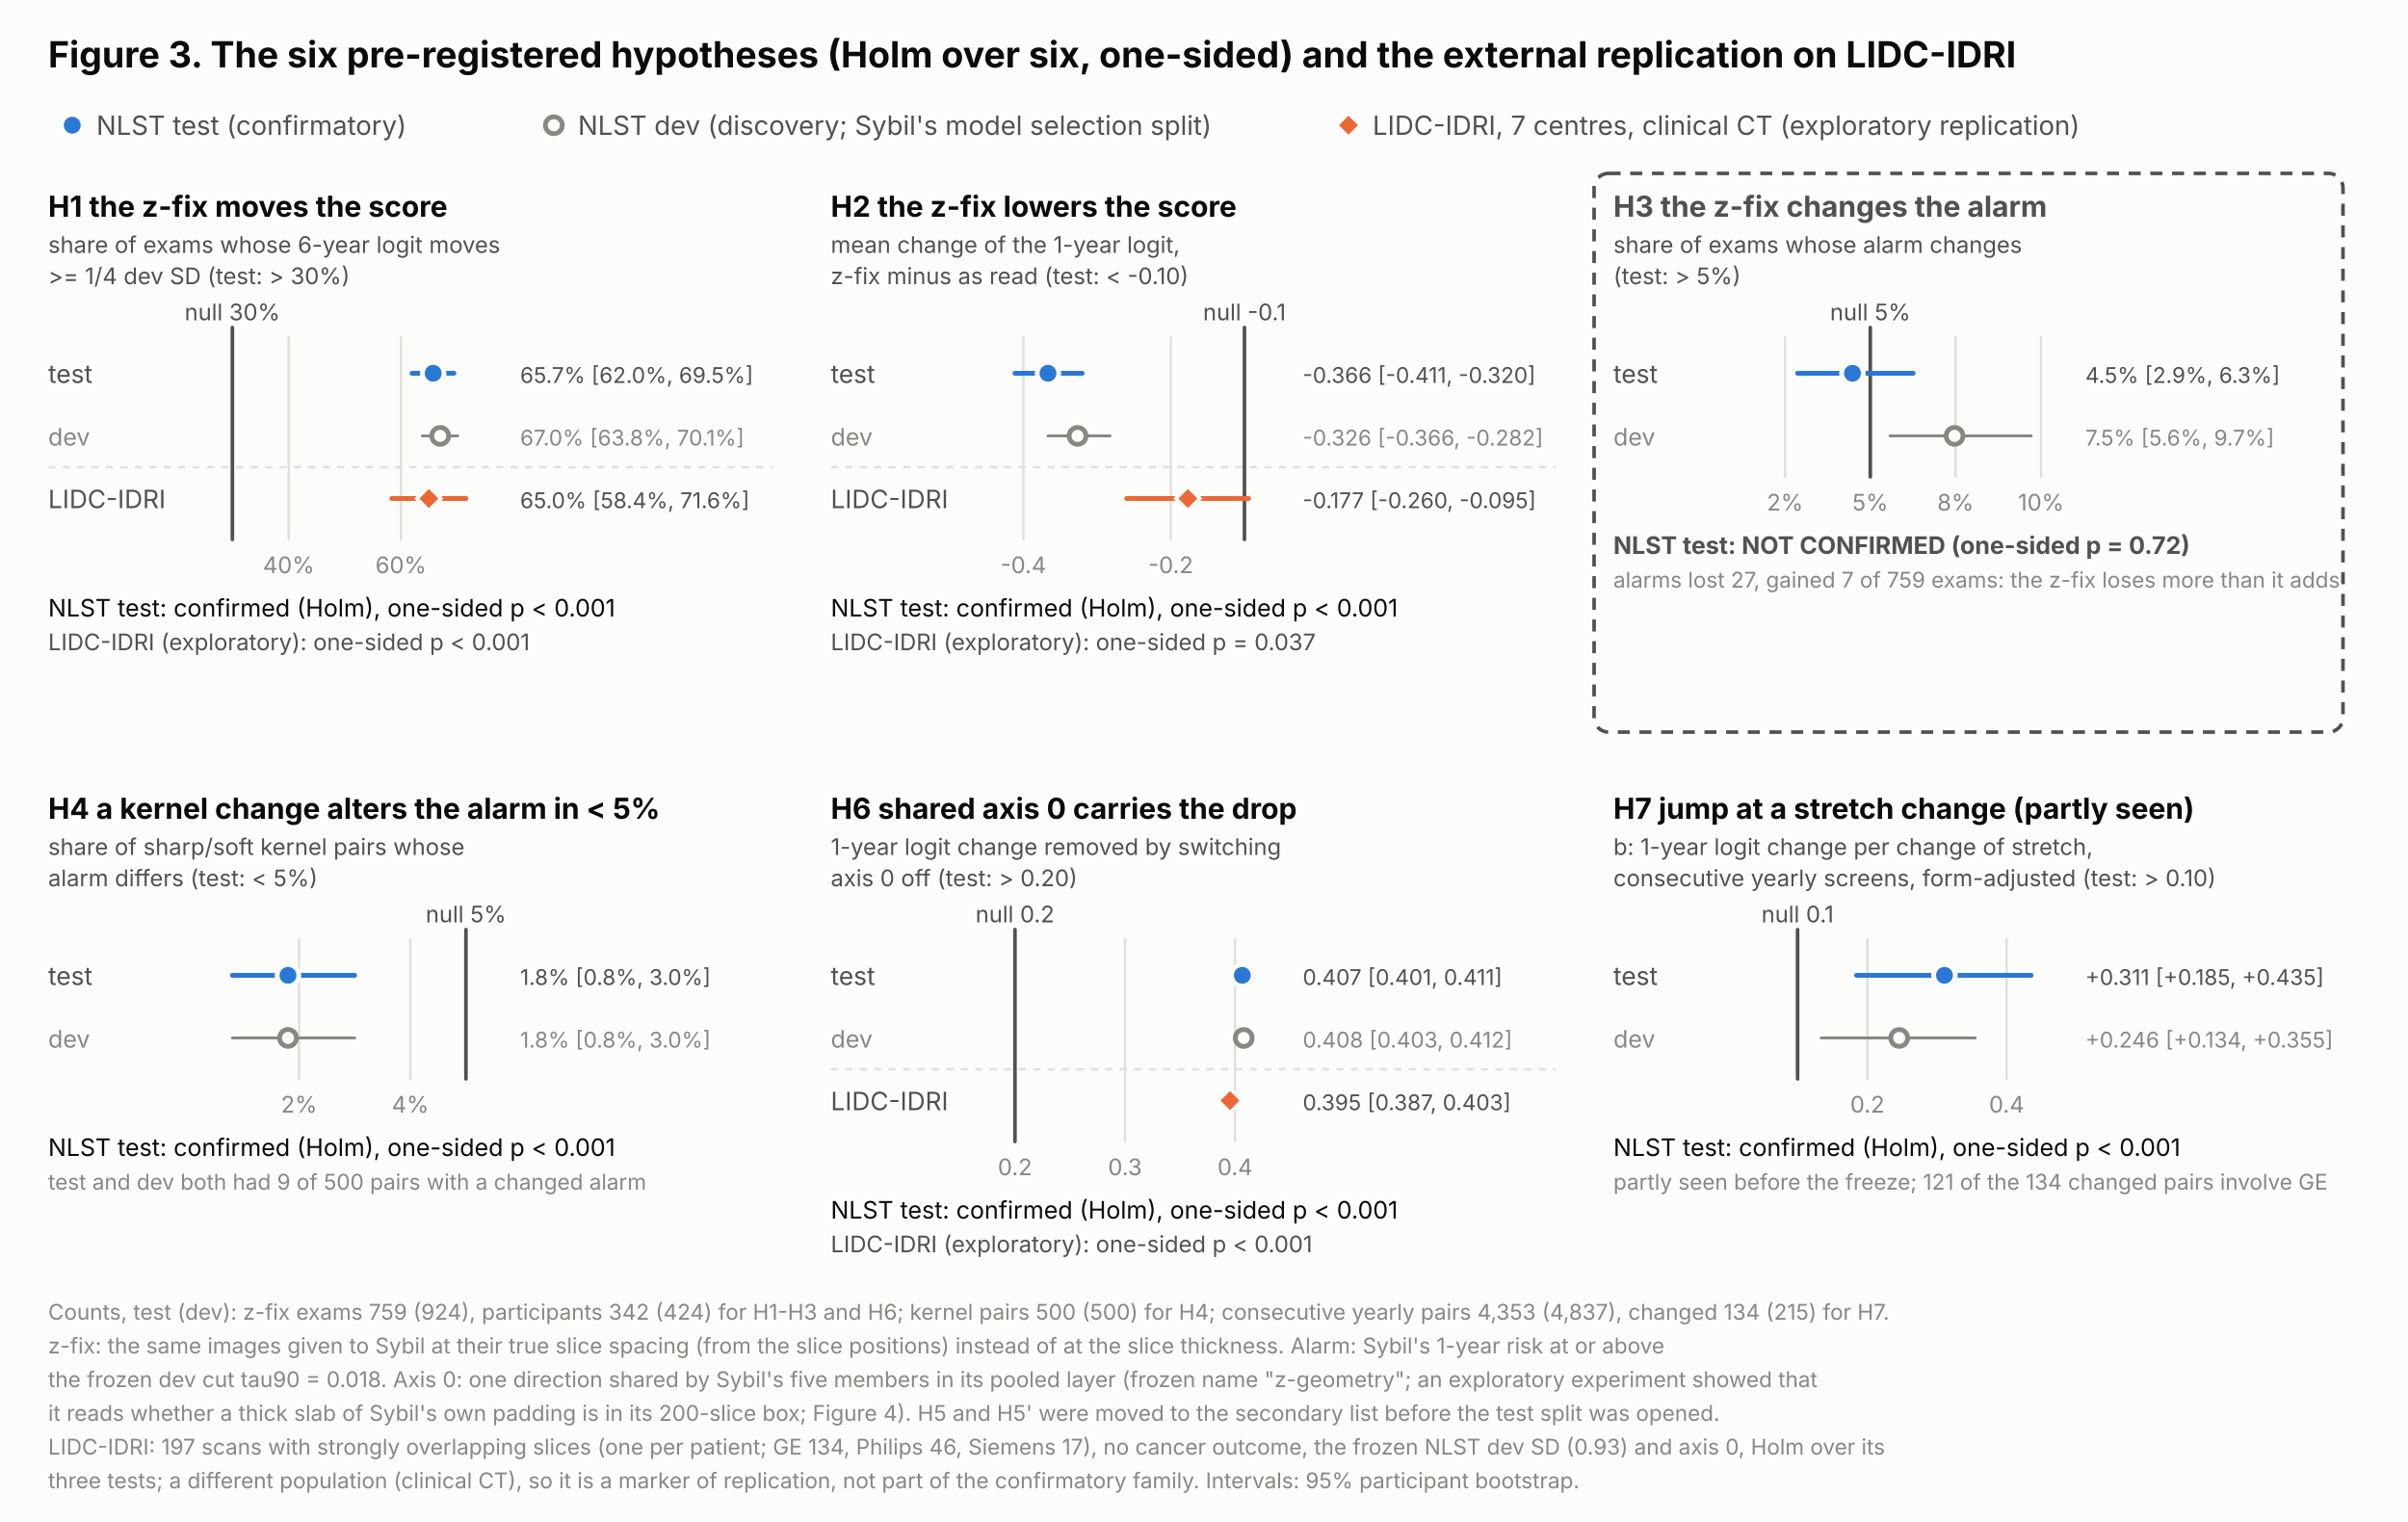
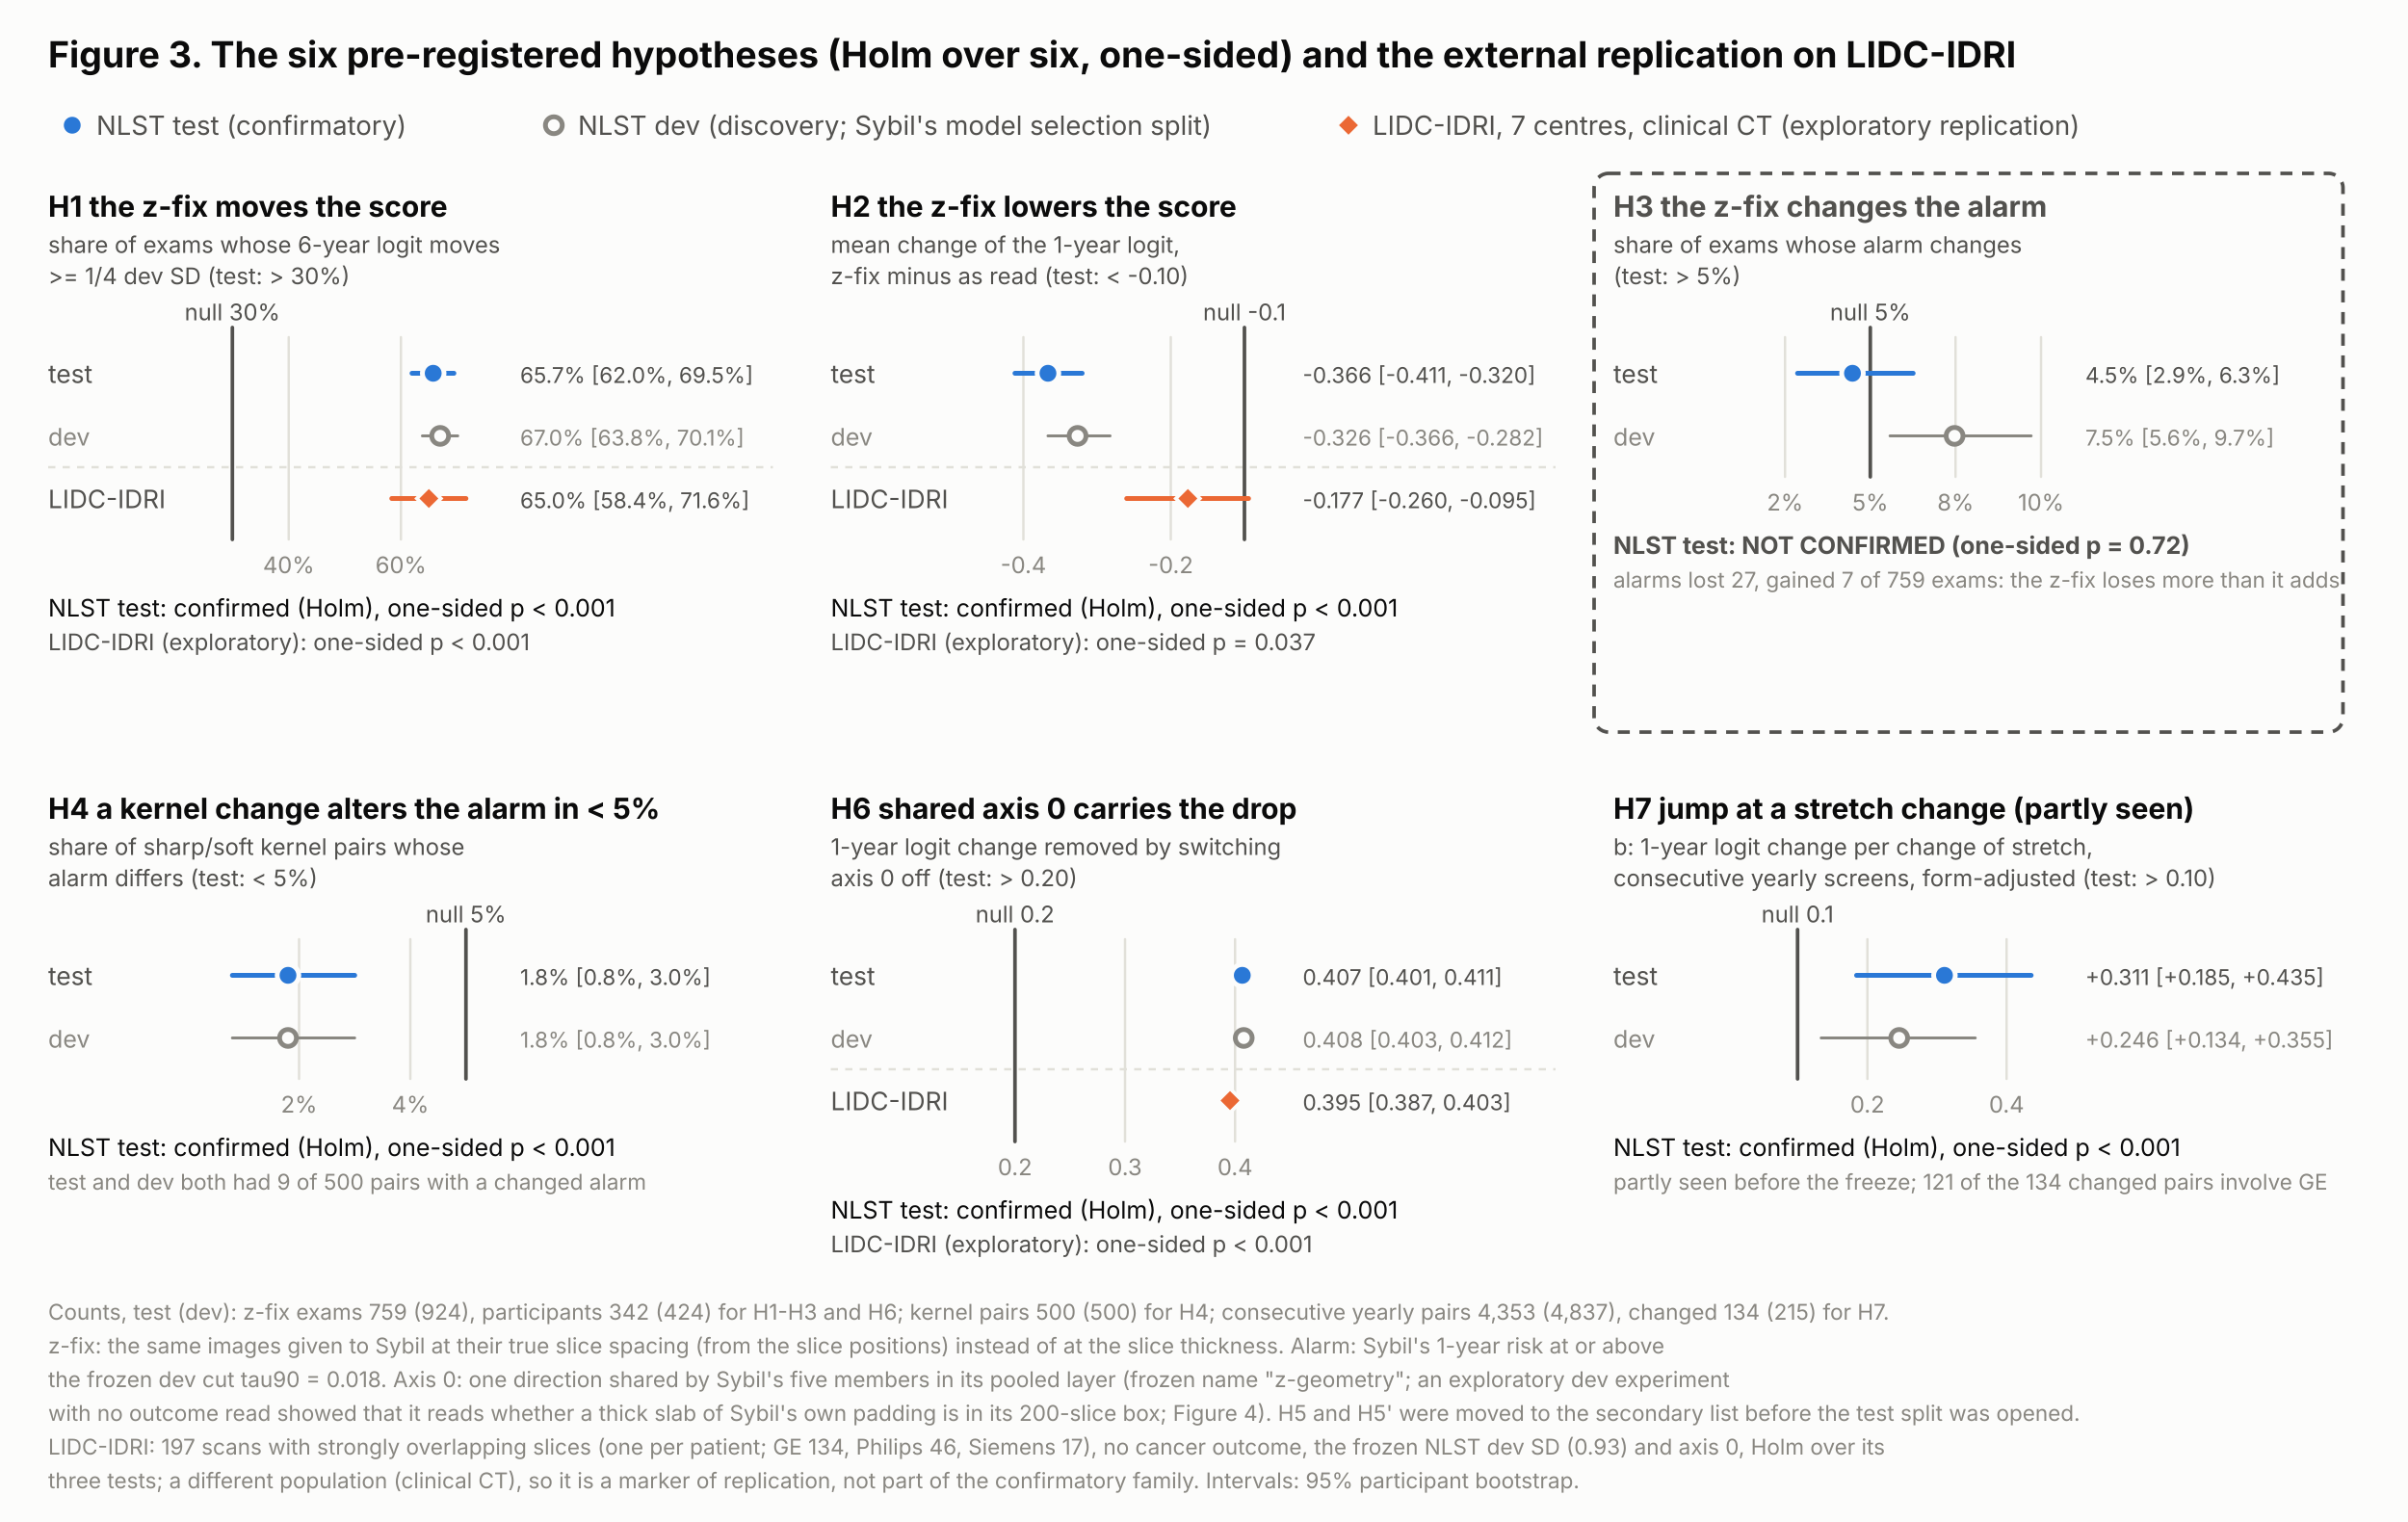
<svg xmlns="http://www.w3.org/2000/svg" width="1000" height="632" viewBox="0 0 1000 632">
  <rect width="1000" height="632" fill="#fcfcfb" />
  <text x="20.0" y="28.0" font-family="system-ui, -apple-system, 'Segoe UI', sans-serif" font-size="15" fill="#0b0b0b" text-anchor="start" font-weight="bold">Figure 3. The six pre-registered hypotheses (Holm over six, one-sided) and the external replication on LIDC-IDRI</text>
  <circle cx="30.0" cy="52.0" r="4.5" fill="#2a78d6" stroke="#fcfcfb" stroke-width="2" />
  <text x="40.0" y="56.0" font-family="system-ui, -apple-system, 'Segoe UI', sans-serif" font-size="11" fill="#52514e" text-anchor="start" font-weight="normal">NLST test (confirmatory)</text>
  <circle cx="230.0" cy="52.0" r="3.5" fill="#fcfcfb" stroke="#898781" stroke-width="2" />
  <text x="240.0" y="56.0" font-family="system-ui, -apple-system, 'Segoe UI', sans-serif" font-size="11" fill="#52514e" text-anchor="start" font-weight="normal">NLST dev (discovery; Sybil's model selection split)</text>
  <path d="M560.0,47.0 L565.0,52.0 L560.0,57.0 L555.0,52.0 Z" fill="#eb6834" stroke="#fcfcfb" stroke-width="1.5" />
  <text x="570.0" y="56.0" font-family="system-ui, -apple-system, 'Segoe UI', sans-serif" font-size="11" fill="#52514e" text-anchor="start" font-weight="normal">LIDC-IDRI, 7 centres, clinical CT (exploratory replication)</text>
  <text x="20.0" y="90.0" font-family="system-ui, -apple-system, 'Segoe UI', sans-serif" font-size="12" fill="#0b0b0b" text-anchor="start" font-weight="bold">H1  the z-fix moves the score</text>
  <text x="20.0" y="105.0" font-family="system-ui, -apple-system, 'Segoe UI', sans-serif" font-size="9.5" fill="#52514e" text-anchor="start" font-weight="normal">share of exams whose 6-year logit moves</text>
  <text x="20.0" y="118.0" font-family="system-ui, -apple-system, 'Segoe UI', sans-serif" font-size="9.5" fill="#52514e" text-anchor="start" font-weight="normal">&gt;= 1/4 dev SD (test: &gt; 30%)</text>
  <line x1="119.9" y1="140.0" x2="119.9" y2="224.0" stroke="#e1e0d9" stroke-width="1" stroke-linecap="round" />
  <text x="119.9" y="238.0" font-family="system-ui, -apple-system, 'Segoe UI', sans-serif" font-size="9.5" fill="#898781" text-anchor="middle" font-weight="normal">40%</text>
  <line x1="166.5" y1="140.0" x2="166.5" y2="224.0" stroke="#e1e0d9" stroke-width="1" stroke-linecap="round" />
  <text x="166.5" y="238.0" font-family="system-ui, -apple-system, 'Segoe UI', sans-serif" font-size="9.5" fill="#898781" text-anchor="middle" font-weight="normal">60%</text>
  <line x1="96.5" y1="136.0" x2="96.5" y2="224.0" stroke="#52514e" stroke-width="1.5" stroke-linecap="round" />
  <text x="96.5" y="133.0" font-family="system-ui, -apple-system, 'Segoe UI', sans-serif" font-size="9.5" fill="#52514e" text-anchor="middle" font-weight="normal">null 30%</text>
  <text x="20.0" y="159.0" font-family="system-ui, -apple-system, 'Segoe UI', sans-serif" font-size="10.5" fill="#52514e" text-anchor="start" font-weight="normal">test</text>
  <line x1="171.1" y1="155.0" x2="188.5" y2="155.0" stroke="#2a78d6" stroke-width="2" stroke-linecap="round" />
  <circle cx="179.9" cy="155.0" r="4.5" fill="#2a78d6" stroke="#fcfcfb" stroke-width="2" />
  <text x="216.0" y="159.0" font-family="system-ui, -apple-system, 'Segoe UI', sans-serif" font-size="9" fill="#52514e" text-anchor="start" font-weight="normal">65.7% [62.0%, 69.5%]</text>
  <text x="20.0" y="185.0" font-family="system-ui, -apple-system, 'Segoe UI', sans-serif" font-size="10" fill="#898781" text-anchor="start" font-weight="normal">dev</text>
  <line x1="175.4" y1="181.0" x2="190.1" y2="181.0" stroke="#898781" stroke-width="1.2" stroke-linecap="round" />
  <circle cx="182.8" cy="181.0" r="3.5" fill="#fcfcfb" stroke="#898781" stroke-width="2" />
  <text x="216.0" y="185.0" font-family="system-ui, -apple-system, 'Segoe UI', sans-serif" font-size="9" fill="#898781" text-anchor="start" font-weight="normal">67.0% [63.8%, 70.1%]</text>
  <line x1="20" y1="194.0" x2="321" y2="194.0" stroke="#e1e0d9" stroke-width="1" stroke-dasharray="3,3" />
  <text x="20.0" y="211.0" font-family="system-ui, -apple-system, 'Segoe UI', sans-serif" font-size="10.5" fill="#52514e" text-anchor="start" font-weight="normal">LIDC-IDRI</text>
  <line x1="162.7" y1="207.0" x2="193.5" y2="207.0" stroke="#eb6834" stroke-width="2" stroke-linecap="round" />
  <path d="M178.1,202.0 L183.1,207.0 L178.1,212.0 L173.1,207.0 Z" fill="#eb6834" stroke="#fcfcfb" stroke-width="1.5" />
  <text x="216.0" y="211.0" font-family="system-ui, -apple-system, 'Segoe UI', sans-serif" font-size="9" fill="#52514e" text-anchor="start" font-weight="normal">65.0% [58.4%, 71.6%]</text>
  <text x="20.0" y="256.0" font-family="system-ui, -apple-system, 'Segoe UI', sans-serif" font-size="10" fill="#0b0b0b" text-anchor="start" font-weight="normal">NLST test: confirmed (Holm), one-sided p &lt; 0.001</text>
  <text x="20.0" y="270.0" font-family="system-ui, -apple-system, 'Segoe UI', sans-serif" font-size="9.5" fill="#52514e" text-anchor="start" font-weight="normal">LIDC-IDRI (exploratory): one-sided p &lt; 0.001</text>
  <text x="345.0" y="90.0" font-family="system-ui, -apple-system, 'Segoe UI', sans-serif" font-size="12" fill="#0b0b0b" text-anchor="start" font-weight="bold">H2  the z-fix lowers the score</text>
  <text x="345.0" y="105.0" font-family="system-ui, -apple-system, 'Segoe UI', sans-serif" font-size="9.5" fill="#52514e" text-anchor="start" font-weight="normal">mean change of the 1-year logit,</text>
  <text x="345.0" y="118.0" font-family="system-ui, -apple-system, 'Segoe UI', sans-serif" font-size="9.5" fill="#52514e" text-anchor="start" font-weight="normal">z-fix minus as read (test: &lt; -0.10)</text>
  <line x1="425.0" y1="140.0" x2="425.0" y2="224.0" stroke="#e1e0d9" stroke-width="1" stroke-linecap="round" />
  <text x="425.0" y="238.0" font-family="system-ui, -apple-system, 'Segoe UI', sans-serif" font-size="9.5" fill="#898781" text-anchor="middle" font-weight="normal">-0.4</text>
  <line x1="486.2" y1="140.0" x2="486.2" y2="224.0" stroke="#e1e0d9" stroke-width="1" stroke-linecap="round" />
  <text x="486.2" y="238.0" font-family="system-ui, -apple-system, 'Segoe UI', sans-serif" font-size="9.5" fill="#898781" text-anchor="middle" font-weight="normal">-0.2</text>
  <line x1="516.8" y1="136.0" x2="516.8" y2="224.0" stroke="#52514e" stroke-width="1.5" stroke-linecap="round" />
  <text x="516.8" y="133.0" font-family="system-ui, -apple-system, 'Segoe UI', sans-serif" font-size="9.5" fill="#52514e" text-anchor="middle" font-weight="normal">null -0.1</text>
  <text x="345.0" y="159.0" font-family="system-ui, -apple-system, 'Segoe UI', sans-serif" font-size="10.5" fill="#52514e" text-anchor="start" font-weight="normal">test</text>
  <line x1="421.5" y1="155.0" x2="449.4" y2="155.0" stroke="#2a78d6" stroke-width="2" stroke-linecap="round" />
  <circle cx="435.2" cy="155.0" r="4.5" fill="#2a78d6" stroke="#fcfcfb" stroke-width="2" />
  <text x="541.0" y="159.0" font-family="system-ui, -apple-system, 'Segoe UI', sans-serif" font-size="9" fill="#52514e" text-anchor="start" font-weight="normal">-0.366 [-0.411, -0.320]</text>
  <text x="345.0" y="185.0" font-family="system-ui, -apple-system, 'Segoe UI', sans-serif" font-size="10" fill="#898781" text-anchor="start" font-weight="normal">dev</text>
  <line x1="435.2" y1="181.0" x2="461.0" y2="181.0" stroke="#898781" stroke-width="1.2" stroke-linecap="round" />
  <circle cx="447.5" cy="181.0" r="3.5" fill="#fcfcfb" stroke="#898781" stroke-width="2" />
  <text x="541.0" y="185.0" font-family="system-ui, -apple-system, 'Segoe UI', sans-serif" font-size="9" fill="#898781" text-anchor="start" font-weight="normal">-0.326 [-0.366, -0.282]</text>
  <line x1="345" y1="194.0" x2="646" y2="194.0" stroke="#e1e0d9" stroke-width="1" stroke-dasharray="3,3" />
  <text x="345.0" y="211.0" font-family="system-ui, -apple-system, 'Segoe UI', sans-serif" font-size="10.5" fill="#52514e" text-anchor="start" font-weight="normal">LIDC-IDRI</text>
  <line x1="467.9" y1="207.0" x2="518.5" y2="207.0" stroke="#eb6834" stroke-width="2" stroke-linecap="round" />
  <path d="M493.3,202.0 L498.3,207.0 L493.3,212.0 L488.3,207.0 Z" fill="#eb6834" stroke="#fcfcfb" stroke-width="1.5" />
  <text x="541.0" y="211.0" font-family="system-ui, -apple-system, 'Segoe UI', sans-serif" font-size="9" fill="#52514e" text-anchor="start" font-weight="normal">-0.177 [-0.260, -0.095]</text>
  <text x="345.0" y="256.0" font-family="system-ui, -apple-system, 'Segoe UI', sans-serif" font-size="10" fill="#0b0b0b" text-anchor="start" font-weight="normal">NLST test: confirmed (Holm), one-sided p &lt; 0.001</text>
  <text x="345.0" y="270.0" font-family="system-ui, -apple-system, 'Segoe UI', sans-serif" font-size="9.5" fill="#52514e" text-anchor="start" font-weight="normal">LIDC-IDRI (exploratory): one-sided p = 0.037</text>
  <rect x="662" y="72" width="311" height="232" fill="none" stroke="#52514e" stroke-width="1.5" stroke-dasharray="5,4" rx="6" />
  <text x="670.0" y="90.0" font-family="system-ui, -apple-system, 'Segoe UI', sans-serif" font-size="12" fill="#52514e" text-anchor="start" font-weight="bold">H3  the z-fix changes the alarm</text>
  <text x="670.0" y="105.0" font-family="system-ui, -apple-system, 'Segoe UI', sans-serif" font-size="9.5" fill="#52514e" text-anchor="start" font-weight="normal">share of exams whose alarm changes</text>
  <text x="670.0" y="118.0" font-family="system-ui, -apple-system, 'Segoe UI', sans-serif" font-size="9.5" fill="#52514e" text-anchor="start" font-weight="normal">(test: &gt; 5%)</text>
  <line x1="741.3" y1="140.0" x2="741.3" y2="198.0" stroke="#e1e0d9" stroke-width="1" stroke-linecap="round" />
  <text x="741.3" y="212.0" font-family="system-ui, -apple-system, 'Segoe UI', sans-serif" font-size="9.5" fill="#898781" text-anchor="middle" font-weight="normal">2%</text>
  <line x1="776.7" y1="140.0" x2="776.7" y2="198.0" stroke="#e1e0d9" stroke-width="1" stroke-linecap="round" />
  <text x="776.7" y="212.0" font-family="system-ui, -apple-system, 'Segoe UI', sans-serif" font-size="9.5" fill="#898781" text-anchor="middle" font-weight="normal">5%</text>
  <line x1="812.1" y1="140.0" x2="812.1" y2="198.0" stroke="#e1e0d9" stroke-width="1" stroke-linecap="round" />
  <text x="812.1" y="212.0" font-family="system-ui, -apple-system, 'Segoe UI', sans-serif" font-size="9.5" fill="#898781" text-anchor="middle" font-weight="normal">8%</text>
  <line x1="847.6" y1="140.0" x2="847.6" y2="198.0" stroke="#e1e0d9" stroke-width="1" stroke-linecap="round" />
  <text x="847.6" y="212.0" font-family="system-ui, -apple-system, 'Segoe UI', sans-serif" font-size="9.5" fill="#898781" text-anchor="middle" font-weight="normal">10%</text>
  <line x1="776.7" y1="136.0" x2="776.7" y2="198.0" stroke="#52514e" stroke-width="1.5" stroke-linecap="round" />
  <text x="776.7" y="133.0" font-family="system-ui, -apple-system, 'Segoe UI', sans-serif" font-size="9.5" fill="#52514e" text-anchor="middle" font-weight="normal">null 5%</text>
  <text x="670.0" y="159.0" font-family="system-ui, -apple-system, 'Segoe UI', sans-serif" font-size="10.5" fill="#52514e" text-anchor="start" font-weight="normal">test</text>
  <line x1="746.5" y1="155.0" x2="794.5" y2="155.0" stroke="#2a78d6" stroke-width="2" stroke-linecap="round" />
  <circle cx="769.3" cy="155.0" r="4.5" fill="#2a78d6" stroke="#fcfcfb" stroke-width="2" />
  <text x="866.0" y="159.0" font-family="system-ui, -apple-system, 'Segoe UI', sans-serif" font-size="9" fill="#52514e" text-anchor="start" font-weight="normal">4.5% [2.9%, 6.3%]</text>
  <text x="670.0" y="185.0" font-family="system-ui, -apple-system, 'Segoe UI', sans-serif" font-size="10" fill="#898781" text-anchor="start" font-weight="normal">dev</text>
  <line x1="784.9" y1="181.0" x2="843.5" y2="181.0" stroke="#898781" stroke-width="1.2" stroke-linecap="round" />
  <circle cx="811.7" cy="181.0" r="3.5" fill="#fcfcfb" stroke="#898781" stroke-width="2" />
  <text x="866.0" y="185.0" font-family="system-ui, -apple-system, 'Segoe UI', sans-serif" font-size="9" fill="#898781" text-anchor="start" font-weight="normal">7.5% [5.6%, 9.7%]</text>
  <text x="670.0" y="230.0" font-family="system-ui, -apple-system, 'Segoe UI', sans-serif" font-size="10" fill="#52514e" text-anchor="start" font-weight="bold">NLST test: NOT CONFIRMED (one-sided p = 0.72)</text>
  <text x="670.0" y="244.0" font-family="system-ui, -apple-system, 'Segoe UI', sans-serif" font-size="9" fill="#898781" text-anchor="start" font-weight="normal">alarms lost 27, gained 7 of 759 exams: the z-fix loses more than it adds</text>
  <text x="20.0" y="340.0" font-family="system-ui, -apple-system, 'Segoe UI', sans-serif" font-size="12" fill="#0b0b0b" text-anchor="start" font-weight="bold">H4  a kernel change alters the alarm in &lt; 5%</text>
  <text x="20.0" y="355.0" font-family="system-ui, -apple-system, 'Segoe UI', sans-serif" font-size="9.5" fill="#52514e" text-anchor="start" font-weight="normal">share of sharp/soft kernel pairs whose</text>
  <text x="20.0" y="368.0" font-family="system-ui, -apple-system, 'Segoe UI', sans-serif" font-size="9.5" fill="#52514e" text-anchor="start" font-weight="normal">alarm differs (test: &lt; 5%)</text>
  <line x1="124.2" y1="390.0" x2="124.2" y2="448.0" stroke="#e1e0d9" stroke-width="1" stroke-linecap="round" />
  <text x="124.2" y="462.0" font-family="system-ui, -apple-system, 'Segoe UI', sans-serif" font-size="9.5" fill="#898781" text-anchor="middle" font-weight="normal">2%</text>
  <line x1="170.4" y1="390.0" x2="170.4" y2="448.0" stroke="#e1e0d9" stroke-width="1" stroke-linecap="round" />
  <text x="170.4" y="462.0" font-family="system-ui, -apple-system, 'Segoe UI', sans-serif" font-size="9.5" fill="#898781" text-anchor="middle" font-weight="normal">4%</text>
  <line x1="193.5" y1="386.0" x2="193.5" y2="448.0" stroke="#52514e" stroke-width="1.5" stroke-linecap="round" />
  <text x="193.5" y="383.0" font-family="system-ui, -apple-system, 'Segoe UI', sans-serif" font-size="9.5" fill="#52514e" text-anchor="middle" font-weight="normal">null 5%</text>
  <text x="20.0" y="409.0" font-family="system-ui, -apple-system, 'Segoe UI', sans-serif" font-size="10.5" fill="#52514e" text-anchor="start" font-weight="normal">test</text>
  <line x1="96.5" y1="405.0" x2="147.3" y2="405.0" stroke="#2a78d6" stroke-width="2" stroke-linecap="round" />
  <circle cx="119.6" cy="405.0" r="4.5" fill="#2a78d6" stroke="#fcfcfb" stroke-width="2" />
  <text x="216.0" y="409.0" font-family="system-ui, -apple-system, 'Segoe UI', sans-serif" font-size="9" fill="#52514e" text-anchor="start" font-weight="normal">1.8% [0.8%, 3.0%]</text>
  <text x="20.0" y="435.0" font-family="system-ui, -apple-system, 'Segoe UI', sans-serif" font-size="10" fill="#898781" text-anchor="start" font-weight="normal">dev</text>
  <line x1="96.5" y1="431.0" x2="147.3" y2="431.0" stroke="#898781" stroke-width="1.2" stroke-linecap="round" />
  <circle cx="119.6" cy="431.0" r="3.5" fill="#fcfcfb" stroke="#898781" stroke-width="2" />
  <text x="216.0" y="435.0" font-family="system-ui, -apple-system, 'Segoe UI', sans-serif" font-size="9" fill="#898781" text-anchor="start" font-weight="normal">1.8% [0.8%, 3.0%]</text>
  <text x="20.0" y="480.0" font-family="system-ui, -apple-system, 'Segoe UI', sans-serif" font-size="10" fill="#0b0b0b" text-anchor="start" font-weight="normal">NLST test: confirmed (Holm), one-sided p &lt; 0.001</text>
  <text x="20.0" y="494.0" font-family="system-ui, -apple-system, 'Segoe UI', sans-serif" font-size="9" fill="#898781" text-anchor="start" font-weight="normal">test and dev both had 9 of 500 pairs with a changed alarm</text>
  <text x="345.0" y="340.0" font-family="system-ui, -apple-system, 'Segoe UI', sans-serif" font-size="12" fill="#0b0b0b" text-anchor="start" font-weight="bold">H6  shared axis 0 carries the drop</text>
  <text x="345.0" y="355.0" font-family="system-ui, -apple-system, 'Segoe UI', sans-serif" font-size="9.5" fill="#52514e" text-anchor="start" font-weight="normal">1-year logit change removed by switching</text>
  <text x="345.0" y="368.0" font-family="system-ui, -apple-system, 'Segoe UI', sans-serif" font-size="9.5" fill="#52514e" text-anchor="start" font-weight="normal">axis 0 off (test: &gt; 0.20)</text>
  <line x1="421.5" y1="390.0" x2="421.5" y2="474.0" stroke="#e1e0d9" stroke-width="1" stroke-linecap="round" />
  <text x="421.5" y="488.0" font-family="system-ui, -apple-system, 'Segoe UI', sans-serif" font-size="9.5" fill="#898781" text-anchor="middle" font-weight="normal">0.2</text>
  <line x1="467.2" y1="390.0" x2="467.2" y2="474.0" stroke="#e1e0d9" stroke-width="1" stroke-linecap="round" />
  <text x="467.2" y="488.0" font-family="system-ui, -apple-system, 'Segoe UI', sans-serif" font-size="9.5" fill="#898781" text-anchor="middle" font-weight="normal">0.3</text>
  <line x1="512.9" y1="390.0" x2="512.9" y2="474.0" stroke="#e1e0d9" stroke-width="1" stroke-linecap="round" />
  <text x="512.9" y="488.0" font-family="system-ui, -apple-system, 'Segoe UI', sans-serif" font-size="9.5" fill="#898781" text-anchor="middle" font-weight="normal">0.4</text>
  <line x1="421.5" y1="386.0" x2="421.5" y2="474.0" stroke="#52514e" stroke-width="1.5" stroke-linecap="round" />
  <text x="421.5" y="383.0" font-family="system-ui, -apple-system, 'Segoe UI', sans-serif" font-size="9.5" fill="#52514e" text-anchor="middle" font-weight="normal">null 0.2</text>
  <text x="345.0" y="409.0" font-family="system-ui, -apple-system, 'Segoe UI', sans-serif" font-size="10.5" fill="#52514e" text-anchor="start" font-weight="normal">test</text>
  <line x1="513.6" y1="405.0" x2="518.1" y2="405.0" stroke="#2a78d6" stroke-width="2" stroke-linecap="round" />
  <circle cx="515.9" cy="405.0" r="4.5" fill="#2a78d6" stroke="#fcfcfb" stroke-width="2" />
  <text x="541.0" y="409.0" font-family="system-ui, -apple-system, 'Segoe UI', sans-serif" font-size="9" fill="#52514e" text-anchor="start" font-weight="normal">0.407 [0.401, 0.411]</text>
  <text x="345.0" y="435.0" font-family="system-ui, -apple-system, 'Segoe UI', sans-serif" font-size="10" fill="#898781" text-anchor="start" font-weight="normal">dev</text>
  <line x1="514.4" y1="431.0" x2="518.5" y2="431.0" stroke="#898781" stroke-width="1.2" stroke-linecap="round" />
  <circle cx="516.5" cy="431.0" r="3.5" fill="#fcfcfb" stroke="#898781" stroke-width="2" />
  <text x="541.0" y="435.0" font-family="system-ui, -apple-system, 'Segoe UI', sans-serif" font-size="9" fill="#898781" text-anchor="start" font-weight="normal">0.408 [0.403, 0.412]</text>
  <line x1="345" y1="444.0" x2="646" y2="444.0" stroke="#e1e0d9" stroke-width="1" stroke-dasharray="3,3" />
  <text x="345.0" y="461.0" font-family="system-ui, -apple-system, 'Segoe UI', sans-serif" font-size="10.5" fill="#52514e" text-anchor="start" font-weight="normal">LIDC-IDRI</text>
  <line x1="507.0" y1="457.0" x2="514.4" y2="457.0" stroke="#eb6834" stroke-width="2" stroke-linecap="round" />
  <path d="M510.8,452.0 L515.8,457.0 L510.8,462.0 L505.8,457.0 Z" fill="#eb6834" stroke="#fcfcfb" stroke-width="1.5" />
  <text x="541.0" y="461.0" font-family="system-ui, -apple-system, 'Segoe UI', sans-serif" font-size="9" fill="#52514e" text-anchor="start" font-weight="normal">0.395 [0.387, 0.403]</text>
  <text x="345.0" y="506.0" font-family="system-ui, -apple-system, 'Segoe UI', sans-serif" font-size="10" fill="#0b0b0b" text-anchor="start" font-weight="normal">NLST test: confirmed (Holm), one-sided p &lt; 0.001</text>
  <text x="345.0" y="520.0" font-family="system-ui, -apple-system, 'Segoe UI', sans-serif" font-size="9.5" fill="#52514e" text-anchor="start" font-weight="normal">LIDC-IDRI (exploratory): one-sided p &lt; 0.001</text>
  <text x="670.0" y="340.0" font-family="system-ui, -apple-system, 'Segoe UI', sans-serif" font-size="12" fill="#0b0b0b" text-anchor="start" font-weight="bold">H7  jump at a stretch change (partly seen)</text>
  <text x="670.0" y="355.0" font-family="system-ui, -apple-system, 'Segoe UI', sans-serif" font-size="9.5" fill="#52514e" text-anchor="start" font-weight="normal">b: 1-year logit change per change of stretch,</text>
  <text x="670.0" y="368.0" font-family="system-ui, -apple-system, 'Segoe UI', sans-serif" font-size="9.5" fill="#52514e" text-anchor="start" font-weight="normal">consecutive yearly screens, form-adjusted (test: &gt; 0.10)</text>
  <line x1="775.5" y1="390.0" x2="775.5" y2="448.0" stroke="#e1e0d9" stroke-width="1" stroke-linecap="round" />
  <text x="775.5" y="462.0" font-family="system-ui, -apple-system, 'Segoe UI', sans-serif" font-size="9.5" fill="#898781" text-anchor="middle" font-weight="normal">0.2</text>
  <line x1="833.3" y1="390.0" x2="833.3" y2="448.0" stroke="#e1e0d9" stroke-width="1" stroke-linecap="round" />
  <text x="833.3" y="462.0" font-family="system-ui, -apple-system, 'Segoe UI', sans-serif" font-size="9.5" fill="#898781" text-anchor="middle" font-weight="normal">0.4</text>
  <line x1="746.5" y1="386.0" x2="746.5" y2="448.0" stroke="#52514e" stroke-width="1.5" stroke-linecap="round" />
  <text x="746.5" y="383.0" font-family="system-ui, -apple-system, 'Segoe UI', sans-serif" font-size="9.5" fill="#52514e" text-anchor="middle" font-weight="normal">null 0.1</text>
  <text x="670.0" y="409.0" font-family="system-ui, -apple-system, 'Segoe UI', sans-serif" font-size="10.5" fill="#52514e" text-anchor="start" font-weight="normal">test</text>
  <line x1="771.0" y1="405.0" x2="843.5" y2="405.0" stroke="#2a78d6" stroke-width="2" stroke-linecap="round" />
  <circle cx="807.5" cy="405.0" r="4.5" fill="#2a78d6" stroke="#fcfcfb" stroke-width="2" />
  <text x="866.0" y="409.0" font-family="system-ui, -apple-system, 'Segoe UI', sans-serif" font-size="9" fill="#52514e" text-anchor="start" font-weight="normal">+0.311 [+0.185, +0.435]</text>
  <text x="670.0" y="435.0" font-family="system-ui, -apple-system, 'Segoe UI', sans-serif" font-size="10" fill="#898781" text-anchor="start" font-weight="normal">dev</text>
  <line x1="756.3" y1="431.0" x2="820.3" y2="431.0" stroke="#898781" stroke-width="1.2" stroke-linecap="round" />
  <circle cx="788.7" cy="431.0" r="3.5" fill="#fcfcfb" stroke="#898781" stroke-width="2" />
  <text x="866.0" y="435.0" font-family="system-ui, -apple-system, 'Segoe UI', sans-serif" font-size="9" fill="#898781" text-anchor="start" font-weight="normal">+0.246 [+0.134, +0.355]</text>
  <text x="670.0" y="480.0" font-family="system-ui, -apple-system, 'Segoe UI', sans-serif" font-size="10" fill="#0b0b0b" text-anchor="start" font-weight="normal">NLST test: confirmed (Holm), one-sided p &lt; 0.001</text>
  <text x="670.0" y="494.0" font-family="system-ui, -apple-system, 'Segoe UI', sans-serif" font-size="9" fill="#898781" text-anchor="start" font-weight="normal">partly seen before the freeze; 121 of the 134 changed pairs involve GE</text>
  <text x="20.0" y="548.0" font-family="system-ui, -apple-system, 'Segoe UI', sans-serif" font-size="9" fill="#898781" text-anchor="start" font-weight="normal">Counts, test (dev): z-fix exams 759 (924), participants 342 (424) for H1-H3 and H6; kernel pairs 500 (500) for H4; consecutive yearly pairs 4,353 (4,837), changed 134 (215) for H7.</text>
  <text x="20.0" y="562.0" font-family="system-ui, -apple-system, 'Segoe UI', sans-serif" font-size="9" fill="#898781" text-anchor="start" font-weight="normal">z-fix: the same images given to Sybil at their true slice spacing (from the slice positions) instead of at the slice thickness. Alarm: Sybil's 1-year risk at or above</text>
-   <text x="20.0" y="576.0" font-family="system-ui, -apple-system, 'Segoe UI', sans-serif" font-size="9" fill="#898781" text-anchor="start" font-weight="normal">the frozen dev cut tau90 = 0.018. Axis 0: one direction shared by Sybil's five members in its pooled layer (frozen name "z-geometry"; an exploratory experiment showed that</text>
-   <text x="20.0" y="590.0" font-family="system-ui, -apple-system, 'Segoe UI', sans-serif" font-size="9" fill="#898781" text-anchor="start" font-weight="normal">it reads whether a thick slab of Sybil's own padding is in its 200-slice box; Figure 4). H5 and H5' were moved to the secondary list before the test split was opened.</text>
+   <text x="20.0" y="576.0" font-family="system-ui, -apple-system, 'Segoe UI', sans-serif" font-size="9" fill="#898781" text-anchor="start" font-weight="normal">the frozen dev cut tau90 = 0.018. Axis 0: one direction shared by Sybil's five members in its pooled layer (frozen name "z-geometry"; an exploratory dev experiment</text>
+   <text x="20.0" y="590.0" font-family="system-ui, -apple-system, 'Segoe UI', sans-serif" font-size="9" fill="#898781" text-anchor="start" font-weight="normal">with no outcome read showed that it reads whether a thick slab of Sybil's own padding is in its 200-slice box; Figure 4). H5 and H5' were moved to the secondary list before the test split was opened.</text>
  <text x="20.0" y="604.0" font-family="system-ui, -apple-system, 'Segoe UI', sans-serif" font-size="9" fill="#898781" text-anchor="start" font-weight="normal">LIDC-IDRI: 197 scans with strongly overlapping slices (one per patient; GE 134, Philips 46, Siemens 17), no cancer outcome, the frozen NLST dev SD (0.93) and axis 0, Holm over its</text>
  <text x="20.0" y="618.0" font-family="system-ui, -apple-system, 'Segoe UI', sans-serif" font-size="9" fill="#898781" text-anchor="start" font-weight="normal">three tests; a different population (clinical CT), so it is a marker of replication, not part of the confirmatory family. Intervals: 95% participant bootstrap.</text>
</svg>
